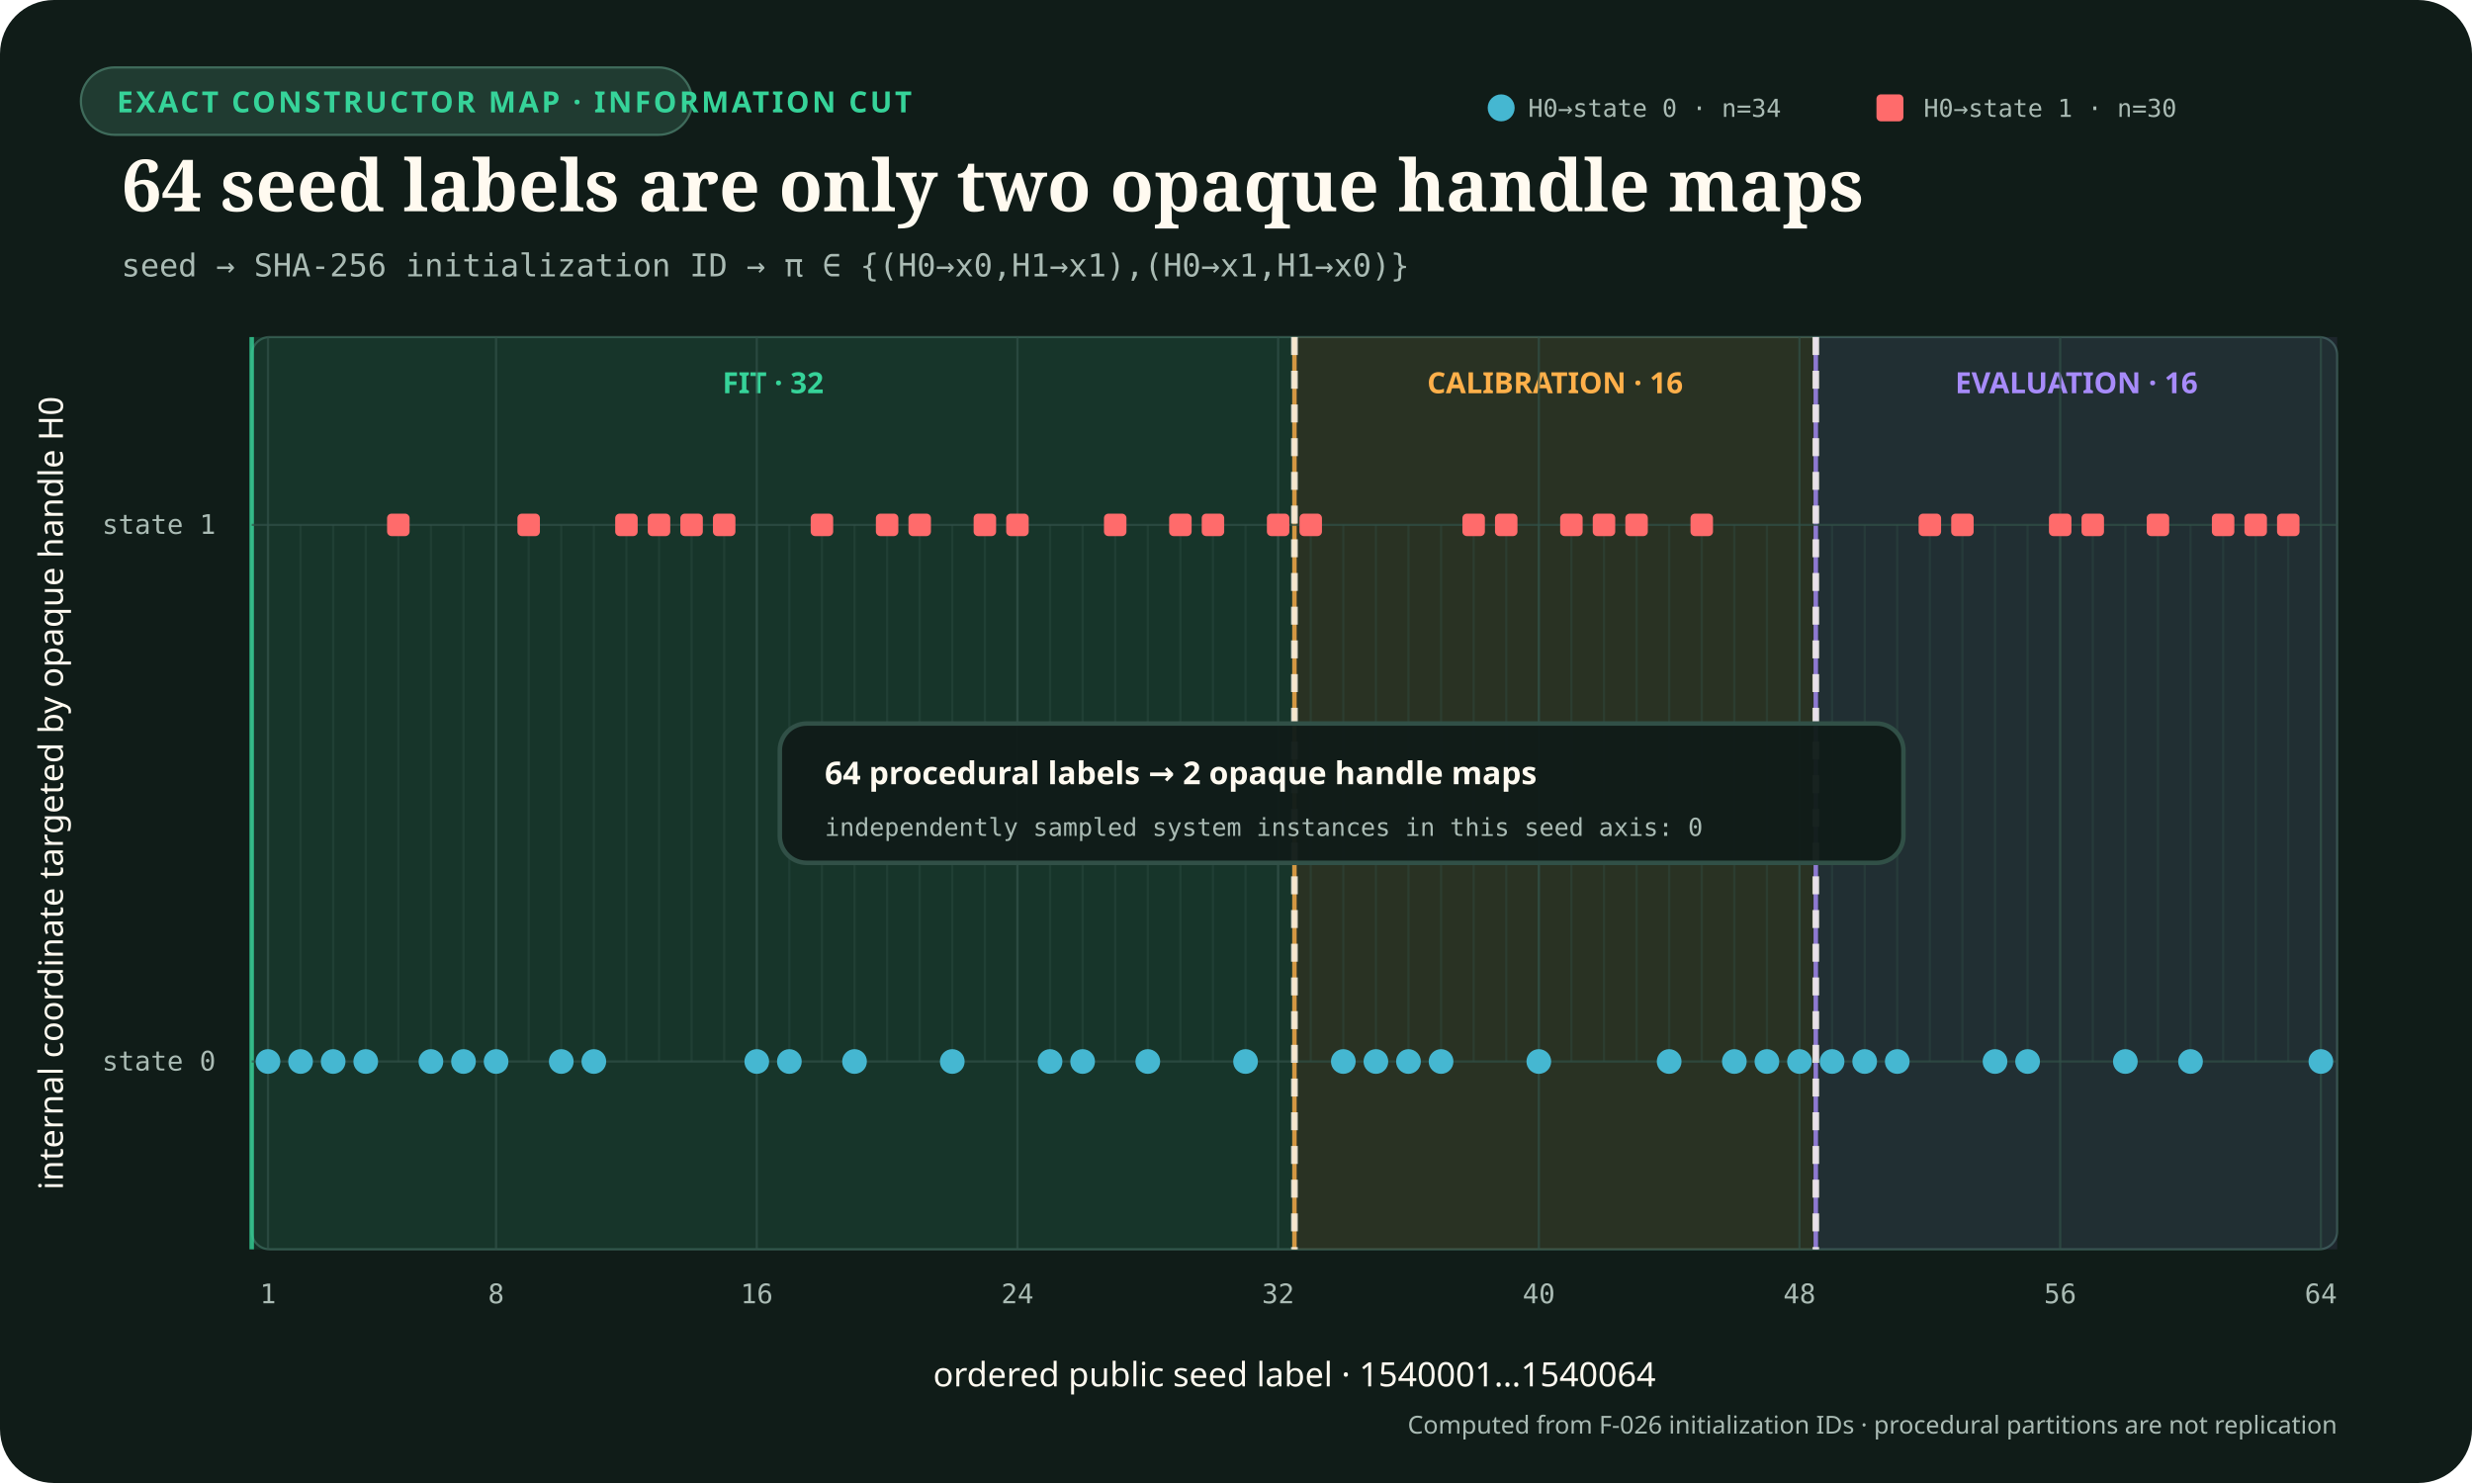
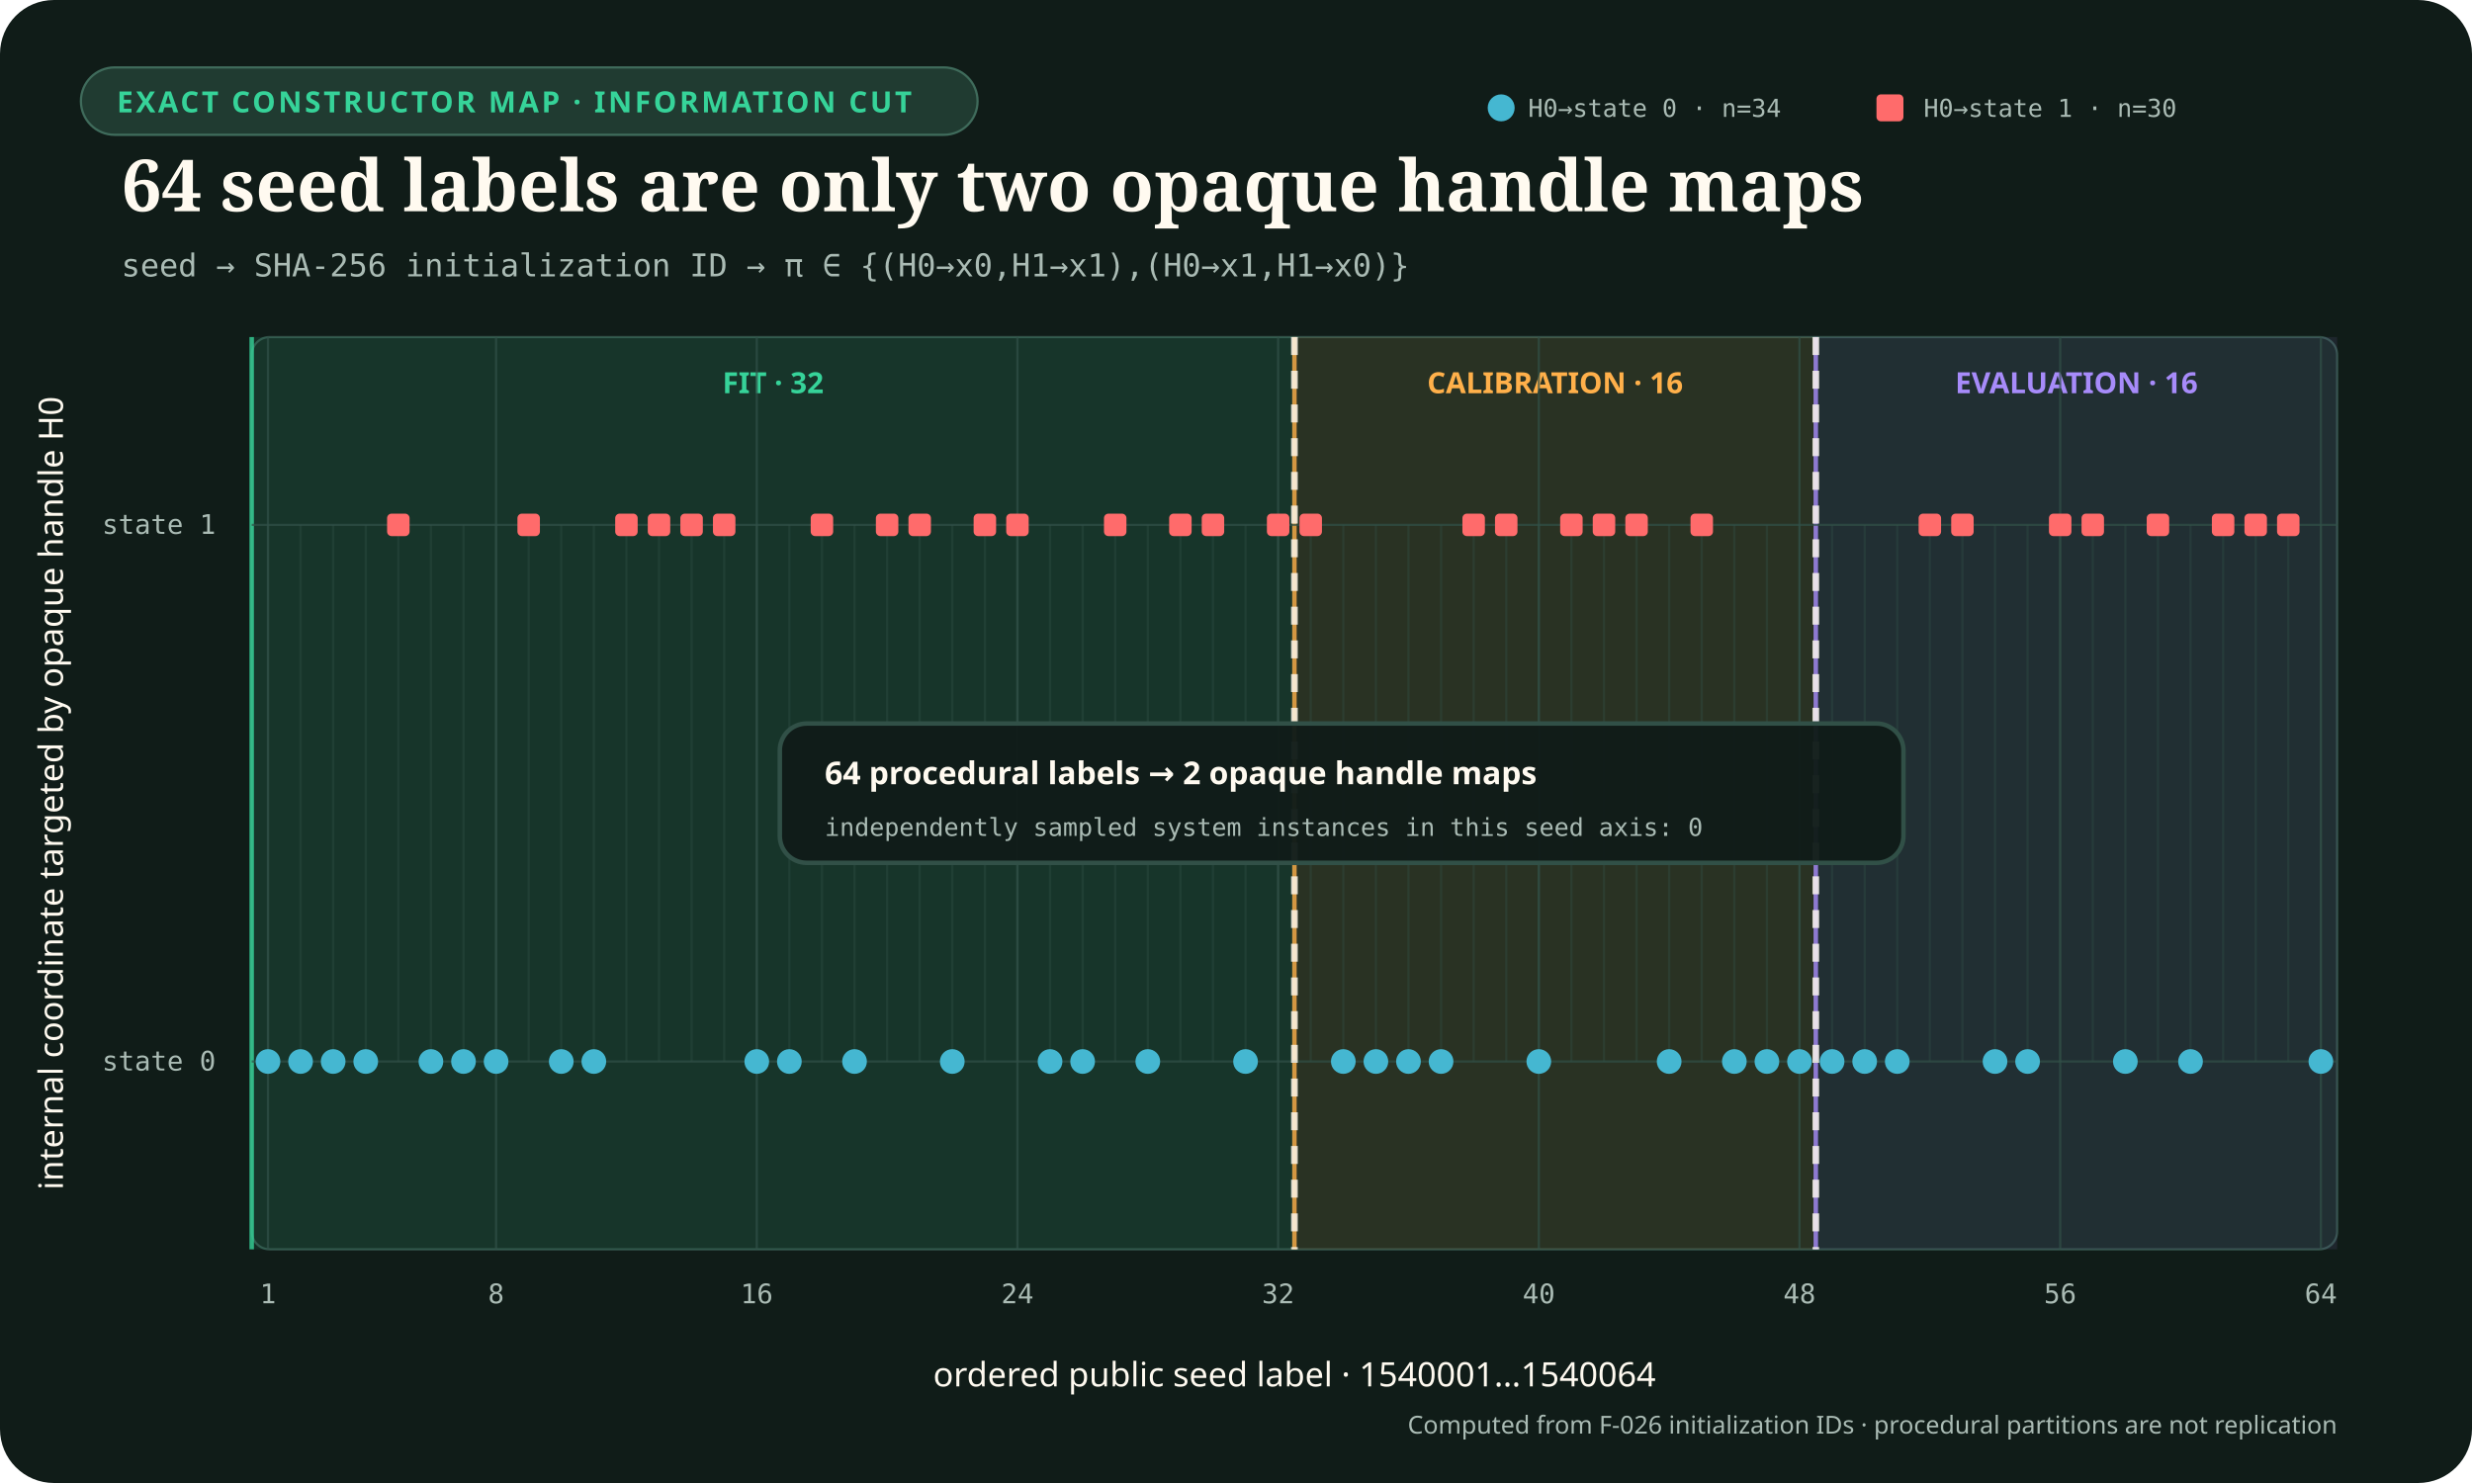
<svg xmlns="http://www.w3.org/2000/svg" width="1100" height="660" viewBox="0 0 1100 660" role="img" aria-labelledby="title desc">
  <rect width="1100" height="660" rx="24" fill="#101c18" />
-   <rect x="36" y="30" width="272" height="30" rx="15" fill="#203b31" stroke="#3f6b5b" />
+   <rect x="36" y="30" width="399" height="30" rx="15" fill="#203b31" stroke="#3f6b5b" />
  <text x="52" y="50" fill="#36d399" font-family="Segoe UI, sans-serif" font-size="13" font-weight="700" letter-spacing="1.2">EXACT CONSTRUCTOR MAP · INFORMATION CUT</text>
  <text x="54" y="94" fill="#fffaf0" font-family="Georgia, serif" font-size="32" font-weight="700">64 seed labels are only two opaque handle maps</text>
  <text x="54" y="123" fill="#aabbb4" font-family="Cascadia Mono, monospace" font-size="14">seed → SHA-256 initialization ID → π ∈ {(H0→x0,H1→x1),(H0→x1,H1→x0)}</text>
  <rect x="112" y="150" width="928" height="406" rx="8" fill="#14251f" stroke="#315047" />
  <rect x="112" y="150" width="464" height="406" fill="#36d399" opacity=".09" />
  <line x1="112" y1="150" x2="112" y2="556" stroke="#36d399" stroke-width="2" opacity=".8" />
  <text x="344" y="175" fill="#36d399" font-family="Segoe UI, sans-serif" font-size="13" font-weight="800" text-anchor="middle">FIT · 32</text>
  <rect x="576" y="150" width="232" height="406" fill="#ffb04a" opacity=".09" />
  <line x1="576" y1="150" x2="576" y2="556" stroke="#ffb04a" stroke-width="2" opacity=".8" />
  <text x="692" y="175" fill="#ffb04a" font-family="Segoe UI, sans-serif" font-size="13" font-weight="800" text-anchor="middle">CALIBRATION · 16</text>
  <rect x="808" y="150" width="232" height="406" fill="#a78bfa" opacity=".09" />
  <line x1="808" y1="150" x2="808" y2="556" stroke="#a78bfa" stroke-width="2" opacity=".8" />
  <text x="924" y="175" fill="#a78bfa" font-family="Segoe UI, sans-serif" font-size="13" font-weight="800" text-anchor="middle">EVALUATION · 16</text>
  <line x1="119.25" y1="150" x2="119.25" y2="556" stroke="#315047" stroke-width="1" opacity=".7" />
  <text x="119.25" y="580" fill="#aabbb4" font-family="Cascadia Mono, monospace" font-size="12" text-anchor="middle">1</text>
  <line x1="220.75" y1="150" x2="220.75" y2="556" stroke="#315047" stroke-width="1" opacity=".7" />
  <text x="220.75" y="580" fill="#aabbb4" font-family="Cascadia Mono, monospace" font-size="12" text-anchor="middle">8</text>
  <line x1="336.75" y1="150" x2="336.75" y2="556" stroke="#315047" stroke-width="1" opacity=".7" />
  <text x="336.75" y="580" fill="#aabbb4" font-family="Cascadia Mono, monospace" font-size="12" text-anchor="middle">16</text>
  <line x1="452.75" y1="150" x2="452.75" y2="556" stroke="#315047" stroke-width="1" opacity=".7" />
  <text x="452.75" y="580" fill="#aabbb4" font-family="Cascadia Mono, monospace" font-size="12" text-anchor="middle">24</text>
  <line x1="568.75" y1="150" x2="568.75" y2="556" stroke="#315047" stroke-width="1" opacity=".7" />
  <text x="568.75" y="580" fill="#aabbb4" font-family="Cascadia Mono, monospace" font-size="12" text-anchor="middle">32</text>
  <line x1="684.75" y1="150" x2="684.75" y2="556" stroke="#315047" stroke-width="1" opacity=".7" />
  <text x="684.75" y="580" fill="#aabbb4" font-family="Cascadia Mono, monospace" font-size="12" text-anchor="middle">40</text>
  <line x1="800.75" y1="150" x2="800.75" y2="556" stroke="#315047" stroke-width="1" opacity=".7" />
  <text x="800.75" y="580" fill="#aabbb4" font-family="Cascadia Mono, monospace" font-size="12" text-anchor="middle">48</text>
  <line x1="916.75" y1="150" x2="916.75" y2="556" stroke="#315047" stroke-width="1" opacity=".7" />
  <text x="916.75" y="580" fill="#aabbb4" font-family="Cascadia Mono, monospace" font-size="12" text-anchor="middle">56</text>
  <line x1="1032.75" y1="150" x2="1032.75" y2="556" stroke="#315047" stroke-width="1" opacity=".7" />
  <text x="1032.75" y="580" fill="#aabbb4" font-family="Cascadia Mono, monospace" font-size="12" text-anchor="middle">64</text>
  <line x1="112" y1="472.412" x2="1040" y2="472.412" stroke="#315047" stroke-width="1" opacity=".7" />
  <text x="96" y="476.412" fill="#aabbb4" font-family="Cascadia Mono, monospace" font-size="12" text-anchor="end">state 0</text>
  <line x1="112" y1="233.588" x2="1040" y2="233.588" stroke="#315047" stroke-width="1" opacity=".7" />
  <text x="96" y="237.588" fill="#aabbb4" font-family="Cascadia Mono, monospace" font-size="12" text-anchor="end">state 1</text>
  <line x1="576" y1="150" x2="576" y2="556" stroke="#fffaf0" stroke-width="3" stroke-dasharray="8 7" opacity=".8" />
  <line x1="808" y1="150" x2="808" y2="556" stroke="#fffaf0" stroke-width="3" stroke-dasharray="8 7" opacity=".8" />
  <line x1="119.25" y1="472.412" x2="119.25" y2="233.588" stroke="#315047" stroke-width="1" opacity=".35" />
  <circle cx="119.25" cy="472.412" r="5.5" fill="#45b7d1" />
  <line x1="133.75" y1="472.412" x2="133.75" y2="233.588" stroke="#315047" stroke-width="1" opacity=".35" />
  <circle cx="133.75" cy="472.412" r="5.5" fill="#45b7d1" />
  <line x1="148.25" y1="472.412" x2="148.25" y2="233.588" stroke="#315047" stroke-width="1" opacity=".35" />
  <circle cx="148.25" cy="472.412" r="5.5" fill="#45b7d1" />
  <line x1="162.75" y1="472.412" x2="162.75" y2="233.588" stroke="#315047" stroke-width="1" opacity=".35" />
  <circle cx="162.75" cy="472.412" r="5.5" fill="#45b7d1" />
  <line x1="177.25" y1="472.412" x2="177.25" y2="233.588" stroke="#315047" stroke-width="1" opacity=".35" />
  <rect x="172.25" y="228.588" width="10" height="10" rx="2" fill="#ff6b6b" />
  <line x1="191.75" y1="472.412" x2="191.75" y2="233.588" stroke="#315047" stroke-width="1" opacity=".35" />
  <circle cx="191.75" cy="472.412" r="5.5" fill="#45b7d1" />
  <line x1="206.25" y1="472.412" x2="206.25" y2="233.588" stroke="#315047" stroke-width="1" opacity=".35" />
  <circle cx="206.25" cy="472.412" r="5.5" fill="#45b7d1" />
  <line x1="220.75" y1="472.412" x2="220.75" y2="233.588" stroke="#315047" stroke-width="1" opacity=".35" />
  <circle cx="220.75" cy="472.412" r="5.5" fill="#45b7d1" />
  <line x1="235.25" y1="472.412" x2="235.25" y2="233.588" stroke="#315047" stroke-width="1" opacity=".35" />
  <rect x="230.25" y="228.588" width="10" height="10" rx="2" fill="#ff6b6b" />
  <line x1="249.75" y1="472.412" x2="249.75" y2="233.588" stroke="#315047" stroke-width="1" opacity=".35" />
  <circle cx="249.75" cy="472.412" r="5.5" fill="#45b7d1" />
  <line x1="264.25" y1="472.412" x2="264.25" y2="233.588" stroke="#315047" stroke-width="1" opacity=".35" />
  <circle cx="264.25" cy="472.412" r="5.5" fill="#45b7d1" />
  <line x1="278.75" y1="472.412" x2="278.75" y2="233.588" stroke="#315047" stroke-width="1" opacity=".35" />
  <rect x="273.75" y="228.588" width="10" height="10" rx="2" fill="#ff6b6b" />
  <line x1="293.25" y1="472.412" x2="293.25" y2="233.588" stroke="#315047" stroke-width="1" opacity=".35" />
  <rect x="288.25" y="228.588" width="10" height="10" rx="2" fill="#ff6b6b" />
  <line x1="307.75" y1="472.412" x2="307.75" y2="233.588" stroke="#315047" stroke-width="1" opacity=".35" />
  <rect x="302.75" y="228.588" width="10" height="10" rx="2" fill="#ff6b6b" />
  <line x1="322.25" y1="472.412" x2="322.25" y2="233.588" stroke="#315047" stroke-width="1" opacity=".35" />
  <rect x="317.25" y="228.588" width="10" height="10" rx="2" fill="#ff6b6b" />
  <line x1="336.75" y1="472.412" x2="336.75" y2="233.588" stroke="#315047" stroke-width="1" opacity=".35" />
  <circle cx="336.75" cy="472.412" r="5.5" fill="#45b7d1" />
  <line x1="351.25" y1="472.412" x2="351.25" y2="233.588" stroke="#315047" stroke-width="1" opacity=".35" />
  <circle cx="351.25" cy="472.412" r="5.5" fill="#45b7d1" />
  <line x1="365.75" y1="472.412" x2="365.75" y2="233.588" stroke="#315047" stroke-width="1" opacity=".35" />
  <rect x="360.75" y="228.588" width="10" height="10" rx="2" fill="#ff6b6b" />
  <line x1="380.25" y1="472.412" x2="380.25" y2="233.588" stroke="#315047" stroke-width="1" opacity=".35" />
  <circle cx="380.25" cy="472.412" r="5.5" fill="#45b7d1" />
  <line x1="394.75" y1="472.412" x2="394.75" y2="233.588" stroke="#315047" stroke-width="1" opacity=".35" />
  <rect x="389.75" y="228.588" width="10" height="10" rx="2" fill="#ff6b6b" />
  <line x1="409.25" y1="472.412" x2="409.25" y2="233.588" stroke="#315047" stroke-width="1" opacity=".35" />
  <rect x="404.25" y="228.588" width="10" height="10" rx="2" fill="#ff6b6b" />
  <line x1="423.75" y1="472.412" x2="423.75" y2="233.588" stroke="#315047" stroke-width="1" opacity=".35" />
  <circle cx="423.75" cy="472.412" r="5.5" fill="#45b7d1" />
  <line x1="438.25" y1="472.412" x2="438.25" y2="233.588" stroke="#315047" stroke-width="1" opacity=".35" />
  <rect x="433.25" y="228.588" width="10" height="10" rx="2" fill="#ff6b6b" />
  <line x1="452.75" y1="472.412" x2="452.75" y2="233.588" stroke="#315047" stroke-width="1" opacity=".35" />
  <rect x="447.75" y="228.588" width="10" height="10" rx="2" fill="#ff6b6b" />
  <line x1="467.25" y1="472.412" x2="467.25" y2="233.588" stroke="#315047" stroke-width="1" opacity=".35" />
  <circle cx="467.25" cy="472.412" r="5.5" fill="#45b7d1" />
  <line x1="481.75" y1="472.412" x2="481.75" y2="233.588" stroke="#315047" stroke-width="1" opacity=".35" />
  <circle cx="481.75" cy="472.412" r="5.5" fill="#45b7d1" />
  <line x1="496.25" y1="472.412" x2="496.25" y2="233.588" stroke="#315047" stroke-width="1" opacity=".35" />
  <rect x="491.25" y="228.588" width="10" height="10" rx="2" fill="#ff6b6b" />
  <line x1="510.75" y1="472.412" x2="510.75" y2="233.588" stroke="#315047" stroke-width="1" opacity=".35" />
  <circle cx="510.75" cy="472.412" r="5.5" fill="#45b7d1" />
  <line x1="525.25" y1="472.412" x2="525.25" y2="233.588" stroke="#315047" stroke-width="1" opacity=".35" />
  <rect x="520.25" y="228.588" width="10" height="10" rx="2" fill="#ff6b6b" />
  <line x1="539.75" y1="472.412" x2="539.75" y2="233.588" stroke="#315047" stroke-width="1" opacity=".35" />
  <rect x="534.75" y="228.588" width="10" height="10" rx="2" fill="#ff6b6b" />
  <line x1="554.25" y1="472.412" x2="554.25" y2="233.588" stroke="#315047" stroke-width="1" opacity=".35" />
  <circle cx="554.25" cy="472.412" r="5.5" fill="#45b7d1" />
  <line x1="568.75" y1="472.412" x2="568.75" y2="233.588" stroke="#315047" stroke-width="1" opacity=".35" />
  <rect x="563.75" y="228.588" width="10" height="10" rx="2" fill="#ff6b6b" />
  <line x1="583.25" y1="472.412" x2="583.25" y2="233.588" stroke="#315047" stroke-width="1" opacity=".35" />
  <rect x="578.25" y="228.588" width="10" height="10" rx="2" fill="#ff6b6b" />
  <line x1="597.75" y1="472.412" x2="597.75" y2="233.588" stroke="#315047" stroke-width="1" opacity=".35" />
  <circle cx="597.75" cy="472.412" r="5.5" fill="#45b7d1" />
  <line x1="612.25" y1="472.412" x2="612.25" y2="233.588" stroke="#315047" stroke-width="1" opacity=".35" />
  <circle cx="612.25" cy="472.412" r="5.5" fill="#45b7d1" />
  <line x1="626.75" y1="472.412" x2="626.75" y2="233.588" stroke="#315047" stroke-width="1" opacity=".35" />
  <circle cx="626.75" cy="472.412" r="5.5" fill="#45b7d1" />
  <line x1="641.25" y1="472.412" x2="641.25" y2="233.588" stroke="#315047" stroke-width="1" opacity=".35" />
  <circle cx="641.25" cy="472.412" r="5.5" fill="#45b7d1" />
  <line x1="655.75" y1="472.412" x2="655.75" y2="233.588" stroke="#315047" stroke-width="1" opacity=".35" />
  <rect x="650.75" y="228.588" width="10" height="10" rx="2" fill="#ff6b6b" />
  <line x1="670.25" y1="472.412" x2="670.25" y2="233.588" stroke="#315047" stroke-width="1" opacity=".35" />
  <rect x="665.25" y="228.588" width="10" height="10" rx="2" fill="#ff6b6b" />
  <line x1="684.75" y1="472.412" x2="684.75" y2="233.588" stroke="#315047" stroke-width="1" opacity=".35" />
  <circle cx="684.75" cy="472.412" r="5.5" fill="#45b7d1" />
  <line x1="699.25" y1="472.412" x2="699.25" y2="233.588" stroke="#315047" stroke-width="1" opacity=".35" />
  <rect x="694.25" y="228.588" width="10" height="10" rx="2" fill="#ff6b6b" />
  <line x1="713.75" y1="472.412" x2="713.75" y2="233.588" stroke="#315047" stroke-width="1" opacity=".35" />
  <rect x="708.75" y="228.588" width="10" height="10" rx="2" fill="#ff6b6b" />
  <line x1="728.25" y1="472.412" x2="728.25" y2="233.588" stroke="#315047" stroke-width="1" opacity=".35" />
  <rect x="723.25" y="228.588" width="10" height="10" rx="2" fill="#ff6b6b" />
  <line x1="742.75" y1="472.412" x2="742.75" y2="233.588" stroke="#315047" stroke-width="1" opacity=".35" />
  <circle cx="742.75" cy="472.412" r="5.5" fill="#45b7d1" />
  <line x1="757.25" y1="472.412" x2="757.25" y2="233.588" stroke="#315047" stroke-width="1" opacity=".35" />
  <rect x="752.25" y="228.588" width="10" height="10" rx="2" fill="#ff6b6b" />
  <line x1="771.75" y1="472.412" x2="771.75" y2="233.588" stroke="#315047" stroke-width="1" opacity=".35" />
  <circle cx="771.75" cy="472.412" r="5.5" fill="#45b7d1" />
  <line x1="786.25" y1="472.412" x2="786.25" y2="233.588" stroke="#315047" stroke-width="1" opacity=".35" />
  <circle cx="786.25" cy="472.412" r="5.5" fill="#45b7d1" />
  <line x1="800.75" y1="472.412" x2="800.75" y2="233.588" stroke="#315047" stroke-width="1" opacity=".35" />
  <circle cx="800.75" cy="472.412" r="5.5" fill="#45b7d1" />
  <line x1="815.25" y1="472.412" x2="815.25" y2="233.588" stroke="#315047" stroke-width="1" opacity=".35" />
  <circle cx="815.25" cy="472.412" r="5.5" fill="#45b7d1" />
  <line x1="829.75" y1="472.412" x2="829.75" y2="233.588" stroke="#315047" stroke-width="1" opacity=".35" />
  <circle cx="829.75" cy="472.412" r="5.5" fill="#45b7d1" />
  <line x1="844.25" y1="472.412" x2="844.25" y2="233.588" stroke="#315047" stroke-width="1" opacity=".35" />
  <circle cx="844.25" cy="472.412" r="5.5" fill="#45b7d1" />
  <line x1="858.75" y1="472.412" x2="858.75" y2="233.588" stroke="#315047" stroke-width="1" opacity=".35" />
  <rect x="853.75" y="228.588" width="10" height="10" rx="2" fill="#ff6b6b" />
  <line x1="873.25" y1="472.412" x2="873.25" y2="233.588" stroke="#315047" stroke-width="1" opacity=".35" />
  <rect x="868.25" y="228.588" width="10" height="10" rx="2" fill="#ff6b6b" />
  <line x1="887.75" y1="472.412" x2="887.75" y2="233.588" stroke="#315047" stroke-width="1" opacity=".35" />
  <circle cx="887.75" cy="472.412" r="5.5" fill="#45b7d1" />
  <line x1="902.25" y1="472.412" x2="902.25" y2="233.588" stroke="#315047" stroke-width="1" opacity=".35" />
  <circle cx="902.25" cy="472.412" r="5.5" fill="#45b7d1" />
  <line x1="916.75" y1="472.412" x2="916.75" y2="233.588" stroke="#315047" stroke-width="1" opacity=".35" />
  <rect x="911.75" y="228.588" width="10" height="10" rx="2" fill="#ff6b6b" />
  <line x1="931.25" y1="472.412" x2="931.25" y2="233.588" stroke="#315047" stroke-width="1" opacity=".35" />
  <rect x="926.25" y="228.588" width="10" height="10" rx="2" fill="#ff6b6b" />
  <line x1="945.75" y1="472.412" x2="945.75" y2="233.588" stroke="#315047" stroke-width="1" opacity=".35" />
  <circle cx="945.75" cy="472.412" r="5.5" fill="#45b7d1" />
  <line x1="960.25" y1="472.412" x2="960.25" y2="233.588" stroke="#315047" stroke-width="1" opacity=".35" />
  <rect x="955.25" y="228.588" width="10" height="10" rx="2" fill="#ff6b6b" />
  <line x1="974.75" y1="472.412" x2="974.75" y2="233.588" stroke="#315047" stroke-width="1" opacity=".35" />
  <circle cx="974.75" cy="472.412" r="5.5" fill="#45b7d1" />
  <line x1="989.25" y1="472.412" x2="989.25" y2="233.588" stroke="#315047" stroke-width="1" opacity=".35" />
  <rect x="984.25" y="228.588" width="10" height="10" rx="2" fill="#ff6b6b" />
  <line x1="1003.75" y1="472.412" x2="1003.75" y2="233.588" stroke="#315047" stroke-width="1" opacity=".35" />
  <rect x="998.75" y="228.588" width="10" height="10" rx="2" fill="#ff6b6b" />
  <line x1="1018.25" y1="472.412" x2="1018.25" y2="233.588" stroke="#315047" stroke-width="1" opacity=".35" />
  <rect x="1013.25" y="228.588" width="10" height="10" rx="2" fill="#ff6b6b" />
  <line x1="1032.75" y1="472.412" x2="1032.75" y2="233.588" stroke="#315047" stroke-width="1" opacity=".35" />
  <circle cx="1032.75" cy="472.412" r="5.5" fill="#45b7d1" />
  <rect x="347" y="322" width="500" height="62" rx="12" fill="#101c18" fill-opacity=".96" stroke="#315047" stroke-width="2" />
  <text x="367" y="349" fill="#fffaf0" font-family="Segoe UI, sans-serif" font-size="14" font-weight="800">64 procedural labels → 2 opaque handle maps</text>
  <text x="367" y="372" fill="#aabbb4" font-family="Cascadia Mono, monospace" font-size="11">independently sampled system instances in this seed axis: 0</text>
  <text x="576" y="617" fill="#fffaf0" font-family="Segoe UI, sans-serif" font-size="15" text-anchor="middle">ordered public seed label · 1540001…1540064</text>
  <text x="28" y="353" fill="#fffaf0" font-family="Segoe UI, sans-serif" font-size="15" text-anchor="middle" transform="rotate(-90 28 353)">internal coordinate targeted by opaque handle H0</text>
  <circle cx="668" cy="48" r="6" fill="#45b7d1" />
  <text x="680" y="52" fill="#aabbb4" font-family="Cascadia Mono, monospace" font-size="11">H0→state 0 · n=34</text>
  <rect x="835" y="42" width="12" height="12" rx="2" fill="#ff6b6b" />
  <text x="856" y="52" fill="#aabbb4" font-family="Cascadia Mono, monospace" font-size="11">H0→state 1 · n=30</text>
  <text x="1040" y="638" fill="#aabbb4" font-family="Segoe UI, sans-serif" font-size="11" text-anchor="end">Computed from F-026 initialization IDs · procedural partitions are not replication</text>
</svg>
